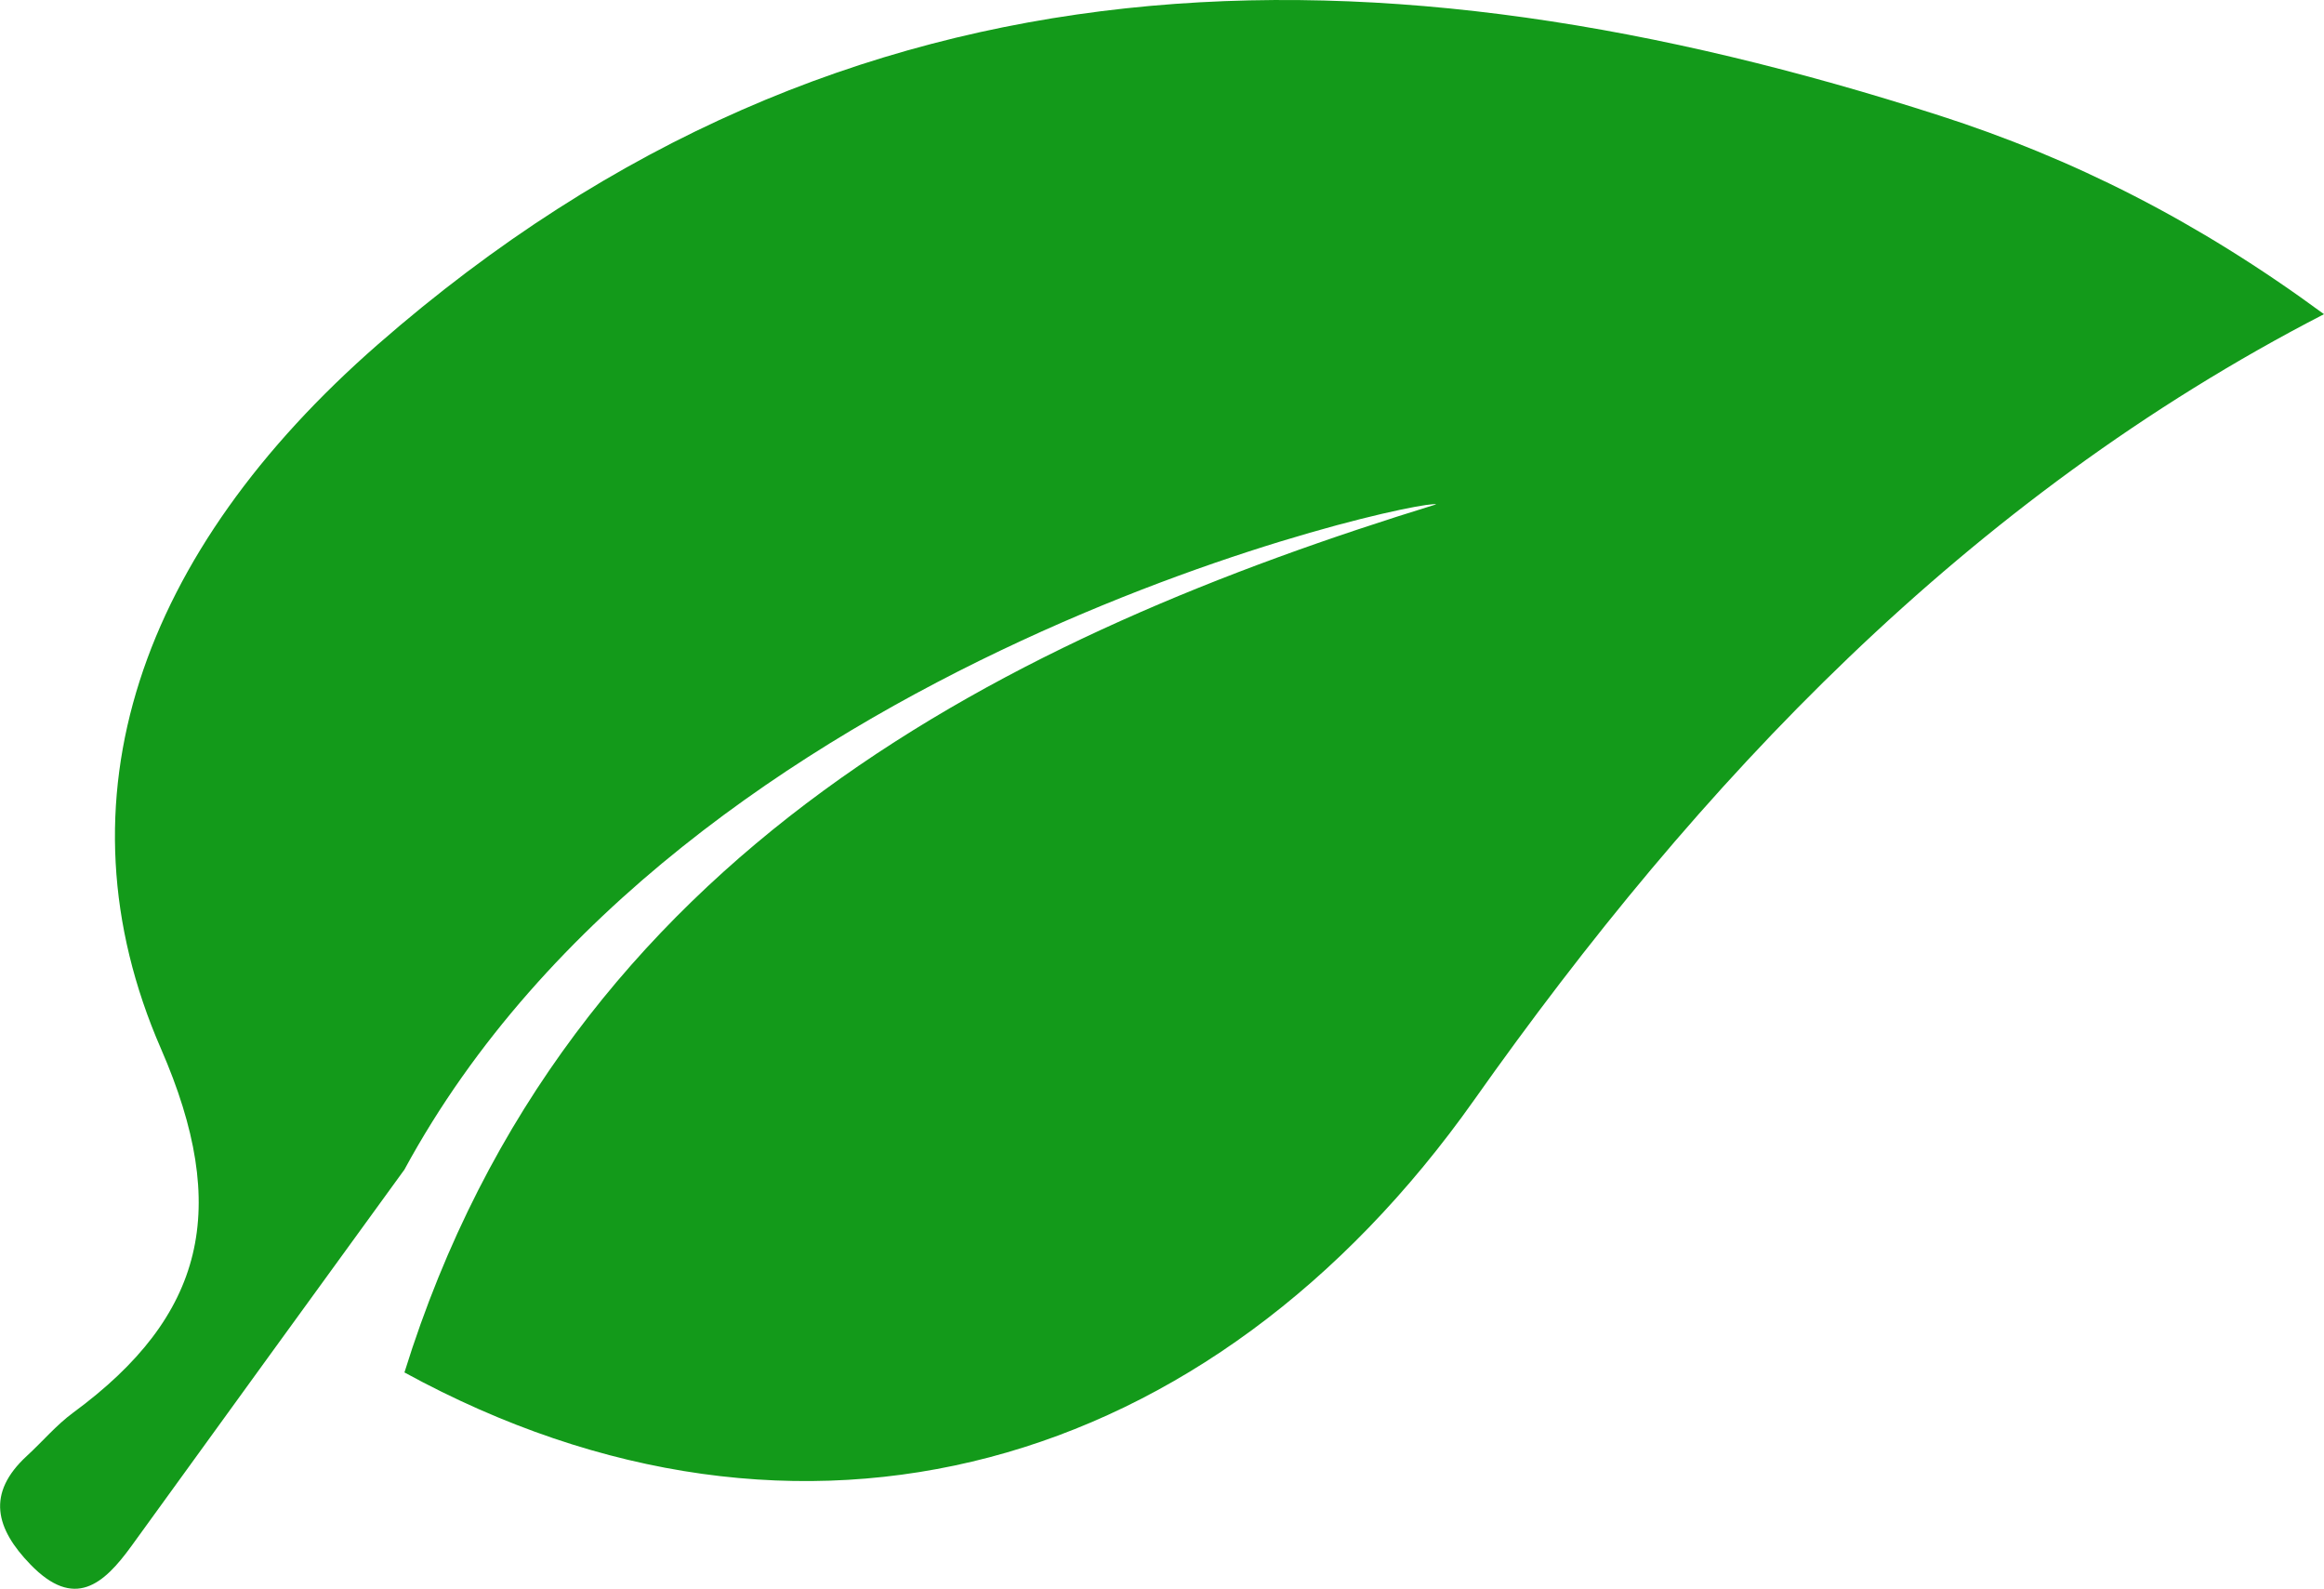
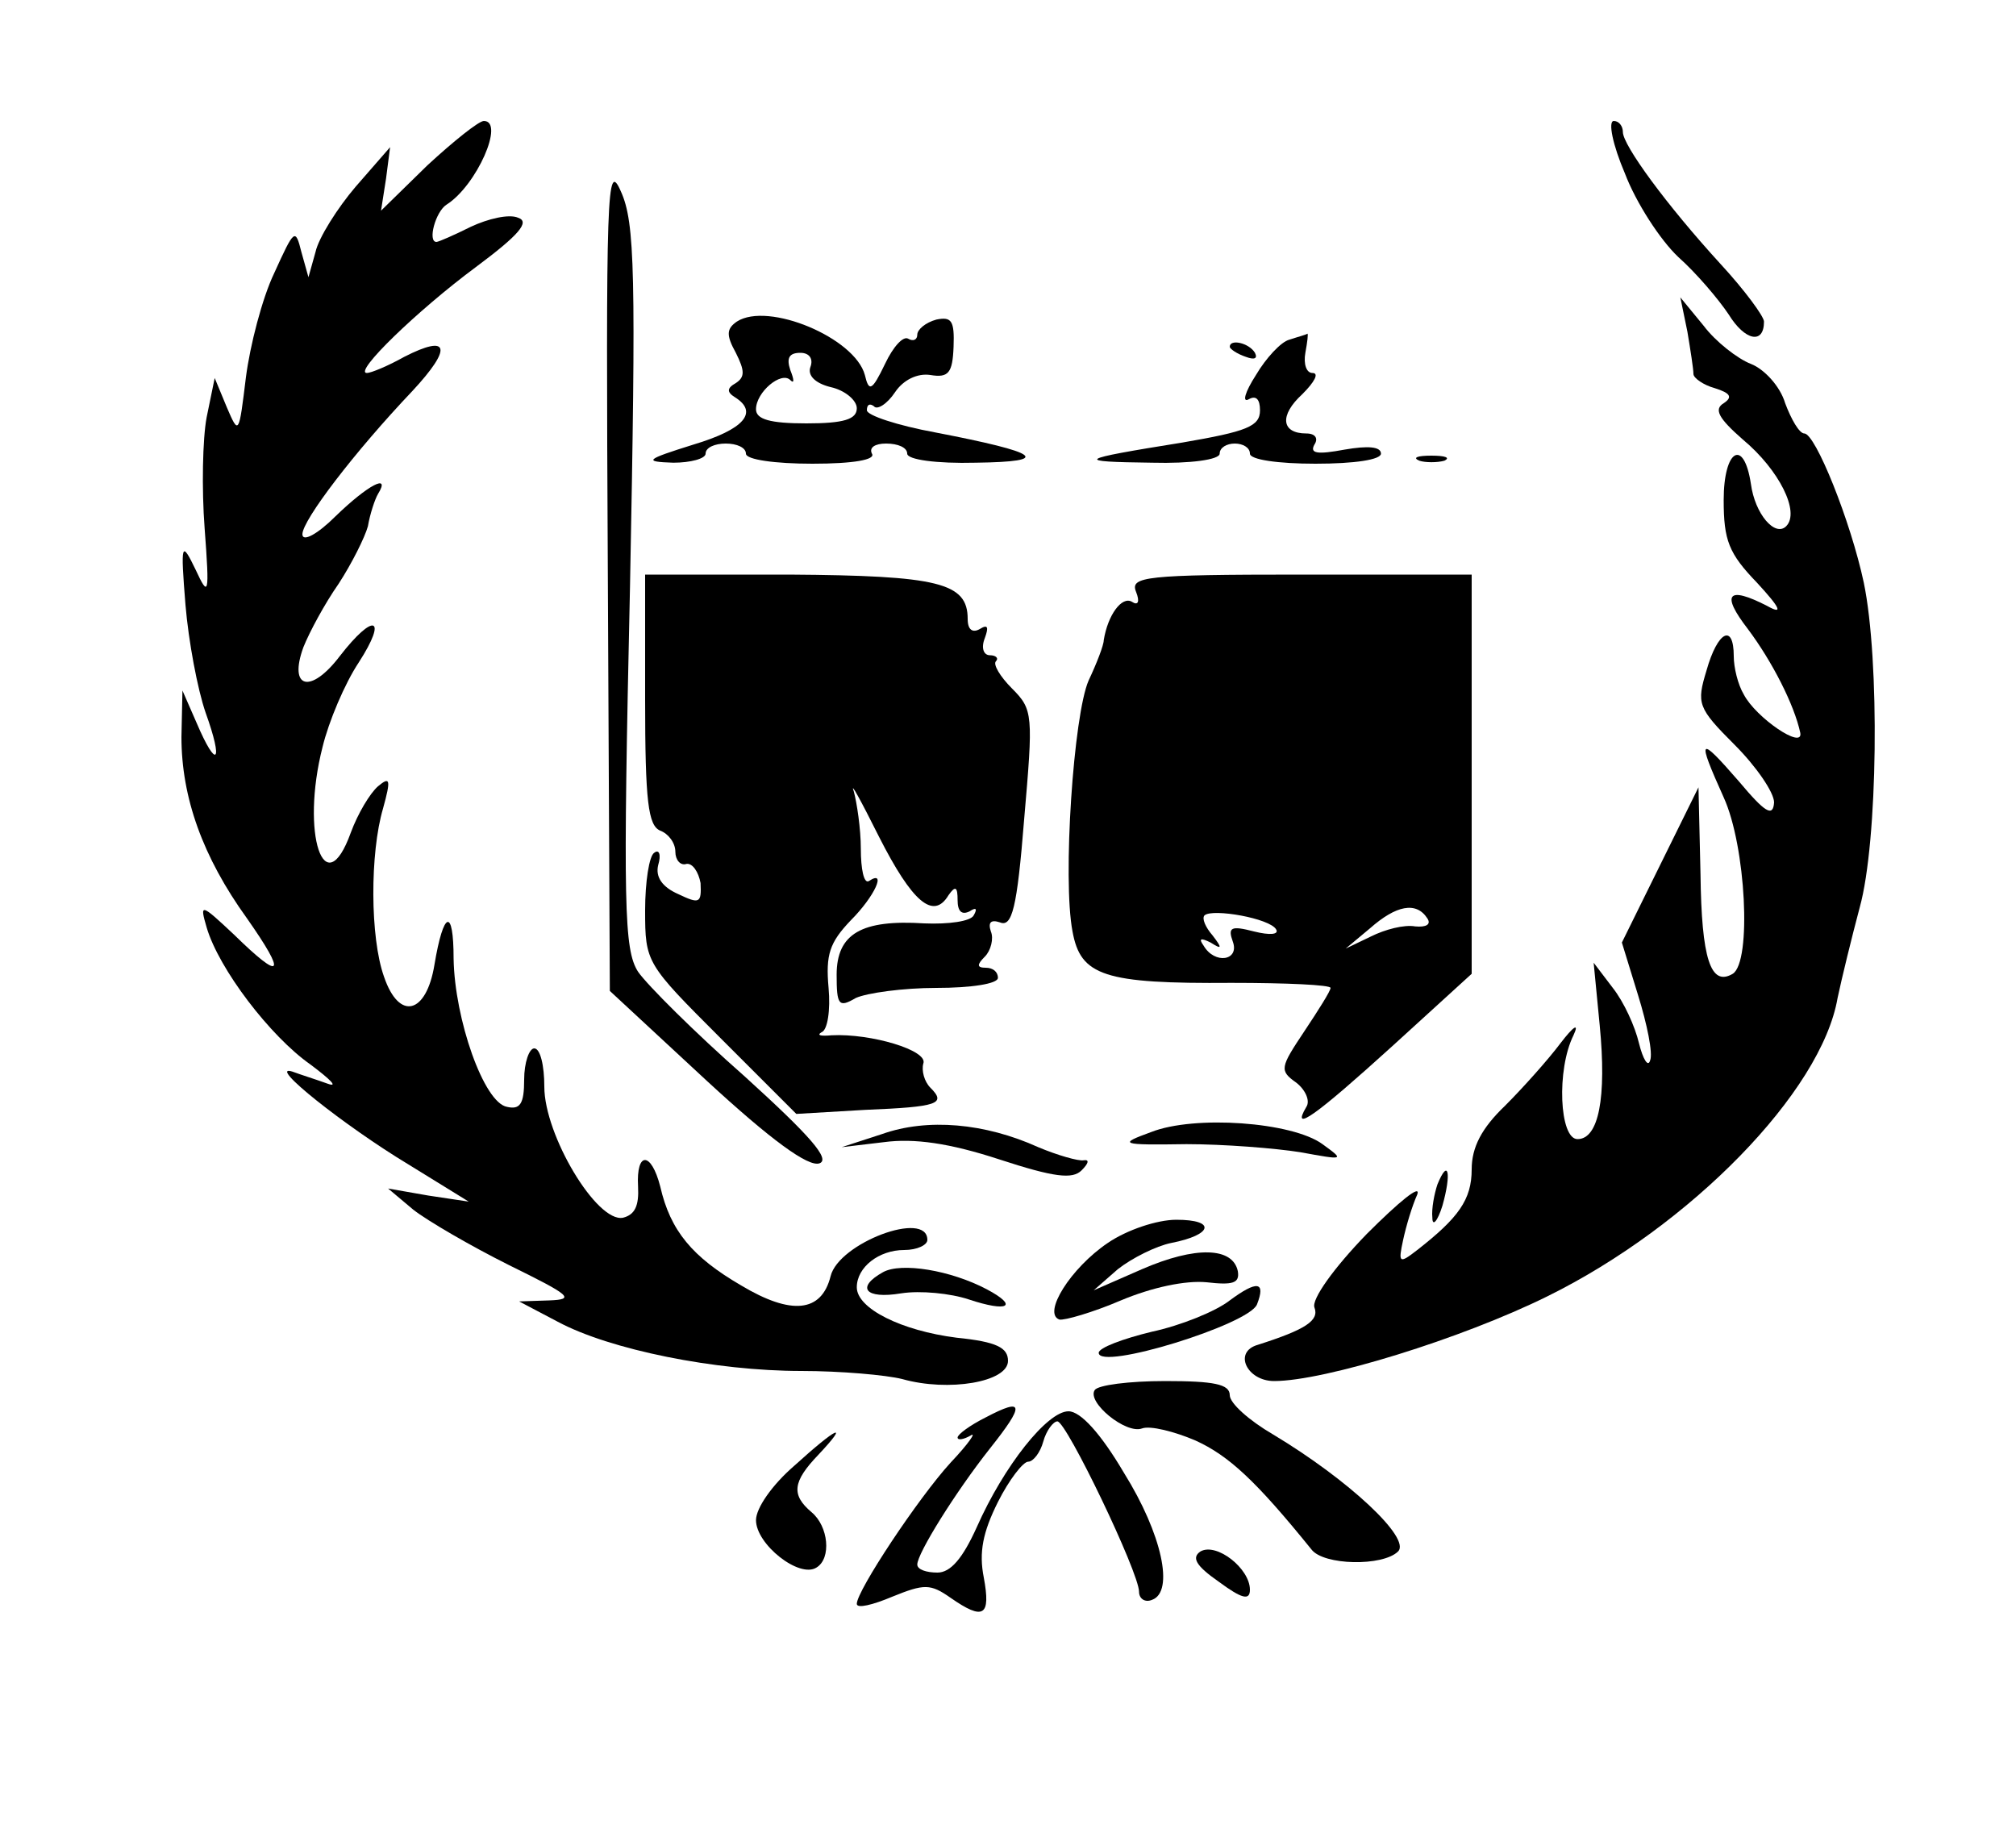
- <svg xmlns="http://www.w3.org/2000/svg" id="Capa_1" data-name="Capa 1" viewBox="0 0 1531.53 1046.8">
-   <defs>
-     <style>.cls-1{fill:#139a1a;}</style>
-   </defs>
-   <path class="cls-1" d="M1481.22,90C1113.54-28.2,762.79-30.11,452.58,240.86c-156.68,136.86-214.58,300-143,464.2,45.93,105.42,29,175.83-57.88,239.7-11.13,8.18-20.24,19.06-30.49,28.47-27,24.84-20.52,48,2.34,71.6,28.89,29.84,48.12,13.27,66.56-12.21q89.81-124.09,179.88-248c184.5-340.1,672.76-442.89,679.91-438.31C872.87,431.69,577.35,573,470,918.27c261.57,143,531.39,65.93,704.93-179.5C1322.9,529.46,1499.16,342.61,1735,221,1651,159.21,1569.35,118.34,1481.22,90Z" transform="translate(-203.47 -14)" />
+ <svg xmlns="http://www.w3.org/2000/svg" version="1.0" width="200pt" height="181pt" viewBox="0 0 200 181" preserveAspectRatio="xMidYMid meet">
+   <g transform="translate(0,181) scale(0.1,-0.1)" fill="#000000" stroke="none">
+     <path d="M424 1646 l-46 -45 5 32 4 31 -34 -39 c-18 -21 -37 -51 -40 -65 l-7 -25 -7 25 c-6 24 -7 23 -27 -21 -12 -25 -24 -72 -28 -103 -7 -57 -7 -58 -19 -30 l-12 29 -8 -39 c-4 -21 -5 -71 -2 -110 5 -67 4 -69 -9 -41 -14 29 -15 27 -10 -35 3 -36 12 -84 20 -107 18 -50 11 -57 -9 -10 l-14 32 -1 -46 c0 -60 21 -119 65 -180 40 -57 35 -63 -13 -16 -33 31 -34 31 -27 7 12 -41 63 -108 103 -136 20 -15 28 -23 17 -19 -11 4 -27 9 -35 12 -26 8 52 -54 115 -92 l60 -37 -40 6 -40 7 25 -21 c14 -11 57 -36 95 -55 61 -30 66 -34 40 -35 l-30 -1 38 -20 c52 -28 157 -49 242 -49 39 0 84 -4 100 -8 46 -13 105 -3 105 18 0 13 -11 19 -51 23 -55 7 -99 29 -99 50 0 20 22 37 47 37 13 0 23 5 23 10 0 30 -88 -3 -96 -36 -9 -36 -39 -39 -89 -9 -48 28 -70 54 -80 98 -9 35 -24 35 -22 0 1 -19 -3 -28 -15 -31 -26 -5 -78 82 -78 130 0 21 -4 38 -10 38 -5 0 -10 -14 -10 -31 0 -24 -4 -30 -17 -27 -23 4 -52 87 -53 147 0 51 -10 48 -19 -6 -8 -49 -35 -56 -50 -12 -14 39 -14 123 -1 167 8 29 7 32 -5 22 -8 -7 -20 -27 -27 -46 -26 -72 -50 -1 -28 85 6 25 22 63 36 84 29 45 15 50 -19 6 -29 -38 -51 -32 -36 9 6 15 21 43 35 63 13 20 26 46 29 57 2 12 7 27 10 32 13 21 -10 9 -42 -22 -18 -18 -33 -26 -33 -18 0 14 52 82 109 142 40 43 37 57 -8 34 -16 -9 -33 -16 -37 -16 -14 0 50 62 108 105 43 32 54 45 42 49 -9 4 -30 -1 -47 -9 -16 -8 -32 -15 -34 -15 -9 0 -1 30 10 37 30 19 58 83 37 83 -5 0 -30 -20 -56 -44z" />
+     <path d="M1612 1638 c11 -29 35 -66 53 -83 18 -16 40 -42 50 -57 16 -26 35 -30 35 -7 0 5 -19 31 -43 57 -54 59 -97 118 -97 131 0 6 -4 11 -9 11 -6 0 -1 -24 11 -52z" />
+     <path d="M603 1241 l2 -414 96 -89 c64 -59 101 -86 112 -82 11 4 -9 27 -74 86 -50 44 -97 91 -106 104 -14 22 -15 65 -8 382 6 311 5 361 -9 392 -14 32 -15 2 -13 -379z" />
+     <path d="M1674 1481 c3 -18 6 -37 6 -42 0 -4 10 -11 21 -14 16 -5 18 -9 9 -15 -10 -6 -5 -15 19 -36 36 -30 57 -72 43 -86 -11 -11 -31 12 -35 42 -7 46 -27 34 -27 -16 0 -40 5 -53 33 -82 24 -26 26 -32 10 -23 -39 20 -46 12 -19 -23 24 -32 46 -75 52 -103 3 -17 -44 15 -56 38 -6 10 -10 27 -10 38 0 33 -16 25 -27 -14 -10 -33 -9 -37 28 -74 21 -21 39 -47 39 -57 -1 -15 -9 -10 -35 21 -40 46 -42 44 -15 -16 22 -48 28 -163 9 -175 -22 -13 -31 15 -32 99 l-2 86 -38 -77 -38 -77 16 -52 c9 -29 15 -58 12 -65 -2 -7 -7 1 -11 17 -4 17 -15 41 -26 55 l-19 25 6 -62 c7 -72 -1 -113 -22 -113 -18 0 -21 69 -4 103 6 13 0 9 -13 -8 -12 -16 -37 -44 -55 -62 -23 -22 -33 -41 -33 -63 0 -30 -13 -48 -54 -80 -18 -14 -19 -13 -14 10 3 14 9 34 14 45 4 11 -18 -7 -50 -39 -33 -34 -55 -65 -52 -73 5 -13 -9 -22 -56 -37 -25 -7 -11 -36 16 -36 50 0 186 42 271 84 142 70 272 203 288 296 4 19 14 60 22 90 18 65 20 245 4 322 -13 61 -48 148 -59 148 -5 0 -13 14 -19 30 -5 17 -21 34 -34 39 -13 5 -35 22 -47 38 l-23 28 7 -34z" />
+     <path d="M731 1491 c-10 -7 -11 -13 -1 -31 9 -18 9 -24 0 -30 -9 -5 -9 -9 -1 -14 24 -15 9 -32 -41 -47 -48 -15 -50 -17 -20 -18 17 0 32 4 32 9 0 6 9 10 20 10 11 0 20 -4 20 -10 0 -6 29 -10 66 -10 41 0 63 4 59 10 -3 6 3 10 14 10 12 0 21 -4 21 -10 0 -6 29 -10 68 -9 77 1 64 10 -40 30 -38 7 -68 17 -68 22 0 6 3 7 7 4 3 -4 13 2 21 14 8 12 22 19 35 17 18 -3 22 2 23 28 1 26 -2 30 -17 27 -11 -3 -19 -10 -19 -15 0 -5 -4 -7 -9 -4 -5 3 -15 -8 -23 -25 -13 -27 -16 -28 -20 -11 -10 37 -96 73 -127 53z m73 -45 c-3 -8 4 -16 20 -20 14 -3 26 -13 26 -21 0 -11 -13 -15 -50 -15 -36 0 -50 4 -50 14 0 17 25 38 34 29 4 -4 4 0 0 10 -4 12 -1 17 10 17 9 0 13 -6 10 -14z" />
+     <path d="M1279 1473 c-8 -2 -23 -18 -33 -35 -11 -17 -14 -28 -7 -24 7 4 11 0 11 -11 0 -16 -13 -21 -77 -32 -106 -17 -108 -19 -30 -20 38 -1 67 3 67 9 0 6 7 10 15 10 8 0 15 -4 15 -10 0 -6 28 -10 65 -10 39 0 65 4 65 10 0 7 -13 8 -36 4 -27 -5 -35 -4 -30 5 4 6 1 11 -8 11 -25 0 -27 18 -4 39 12 12 17 21 10 21 -6 0 -9 9 -7 20 2 11 3 19 2 19 -1 -1 -9 -3 -18 -6z" />
+     <path d="M1220 1466 c0 -2 7 -7 16 -10 8 -3 12 -2 9 4 -6 10 -25 14 -25 6z" />
+     <path d="M1408 1353 c6 -2 18 -2 25 0 6 3 1 5 -13 5 -14 0 -19 -2 -12 -5z" />
+     <path d="M640 1116 c0 -101 3 -125 15 -130 8 -3 15 -12 15 -21 0 -8 5 -14 11 -12 6 1 12 -8 14 -19 1 -20 -1 -21 -22 -11 -16 7 -23 17 -20 29 3 10 1 16 -4 12 -5 -3 -9 -29 -9 -57 0 -52 1 -53 75 -127 l75 -75 68 4 c73 3 81 6 65 22 -6 6 -9 17 -7 24 5 13 -52 30 -91 28 -11 -1 -15 0 -10 3 6 2 9 22 7 44 -3 33 1 45 22 67 24 24 36 51 18 39 -5 -3 -8 12 -8 32 0 20 -4 46 -7 57 -4 11 7 -9 25 -45 33 -65 54 -83 69 -58 7 10 9 8 9 -5 0 -11 4 -15 12 -11 6 4 8 3 4 -4 -3 -6 -25 -9 -49 -8 -62 4 -87 -10 -87 -51 0 -30 2 -33 19 -23 11 5 47 10 80 10 34 0 61 4 61 10 0 6 -5 10 -12 10 -9 0 -9 3 -1 11 6 6 9 18 6 25 -3 9 0 12 9 9 12 -5 17 14 24 102 9 104 9 109 -12 130 -12 12 -19 24 -16 27 3 3 0 6 -6 6 -6 0 -9 7 -5 17 4 11 3 14 -5 9 -7 -4 -12 -1 -12 10 0 36 -29 43 -177 44 l-143 0 0 -124z" />
+     <path d="M1127 1223 c4 -10 2 -14 -4 -10 -10 6 -24 -13 -28 -38 0 -5 -7 -23 -15 -40 -15 -34 -26 -197 -16 -249 8 -44 31 -52 158 -51 54 0 98 -2 98 -5 0 -3 -12 -22 -26 -43 -24 -36 -25 -39 -8 -51 9 -7 14 -18 10 -24 -16 -27 10 -8 85 60 l79 72 0 198 0 198 -170 0 c-154 0 -169 -2 -163 -17z m139 -335 c3 -5 -6 -6 -22 -2 -23 6 -26 4 -21 -10 7 -19 -18 -23 -29 -4 -5 7 -3 8 7 3 11 -7 12 -6 2 7 -7 8 -11 17 -8 20 8 7 65 -3 71 -14z m150 11 c4 -6 -1 -9 -12 -8 -11 2 -30 -3 -44 -10 l-25 -12 24 20 c26 23 46 27 57 10z" />
+     <path d="M875 685 l-40 -13 42 5 c30 4 65 -1 114 -17 55 -18 73 -20 82 -11 7 7 8 11 2 10 -5 -1 -26 5 -45 13 -53 24 -110 29 -155 13z" />
+     <path d="M1142 687 c-33 -12 -31 -13 35 -12 37 0 88 -4 113 -8 44 -8 44 -8 22 8 -30 22 -127 29 -170 12z" />
+     <path d="M1426 635 c-3 -9 -6 -24 -5 -33 0 -9 5 -4 10 12 9 32 6 48 -5 21z" />
+     <path d="M1099 577 c-37 -25 -65 -70 -48 -76 5 -1 33 7 61 19 31 13 64 20 85 18 26 -3 33 -1 31 11 -5 24 -42 25 -95 2 l-48 -21 24 21 c14 11 38 23 53 26 41 8 45 23 5 23 -19 0 -49 -10 -68 -23z" />
+     <path d="M876 548 c-27 -15 -18 -27 18 -21 19 3 49 0 67 -6 39 -13 50 -7 18 10 -36 19 -85 27 -103 17z" />
+     <path d="M1220 520 c-14 -11 -49 -25 -77 -31 -29 -7 -53 -16 -53 -21 0 -18 149 28 157 48 9 23 0 24 -27 4z" />
+     <path d="M1086 431 c-8 -12 31 -44 47 -38 8 3 32 -3 53 -12 33 -15 60 -40 115 -108 12 -16 71 -17 86 -2 13 13 -49 71 -124 116 -24 14 -43 31 -43 39 0 11 -16 14 -64 14 -36 0 -67 -4 -70 -9z" />
+     <path d="M978 404 c-16 -8 -28 -17 -28 -20 0 -3 6 -2 13 2 6 4 -2 -8 -20 -27 -32 -35 -93 -127 -93 -140 0 -5 16 -1 35 7 32 13 38 13 58 -1 33 -23 40 -18 33 20 -5 25 -1 45 14 75 11 22 25 40 30 40 5 0 12 9 15 20 3 11 10 20 14 20 9 0 81 -150 81 -169 0 -7 6 -11 13 -8 22 8 10 65 -28 126 -23 39 -43 61 -55 61 -21 0 -64 -54 -91 -115 -14 -31 -26 -45 -39 -45 -11 0 -20 3 -20 8 0 11 38 72 72 115 35 44 34 51 -4 31z" />
+     <path d="M788 356 c-22 -19 -38 -42 -38 -54 0 -24 43 -58 60 -47 15 9 12 41 -5 55 -20 17 -19 30 7 57 31 33 19 28 -24 -11z" />
+     <path d="M1191 271 c-9 -6 -5 -14 18 -30 23 -17 31 -19 31 -8 0 21 -33 47 -49 38z" />
+   </g>
</svg>
